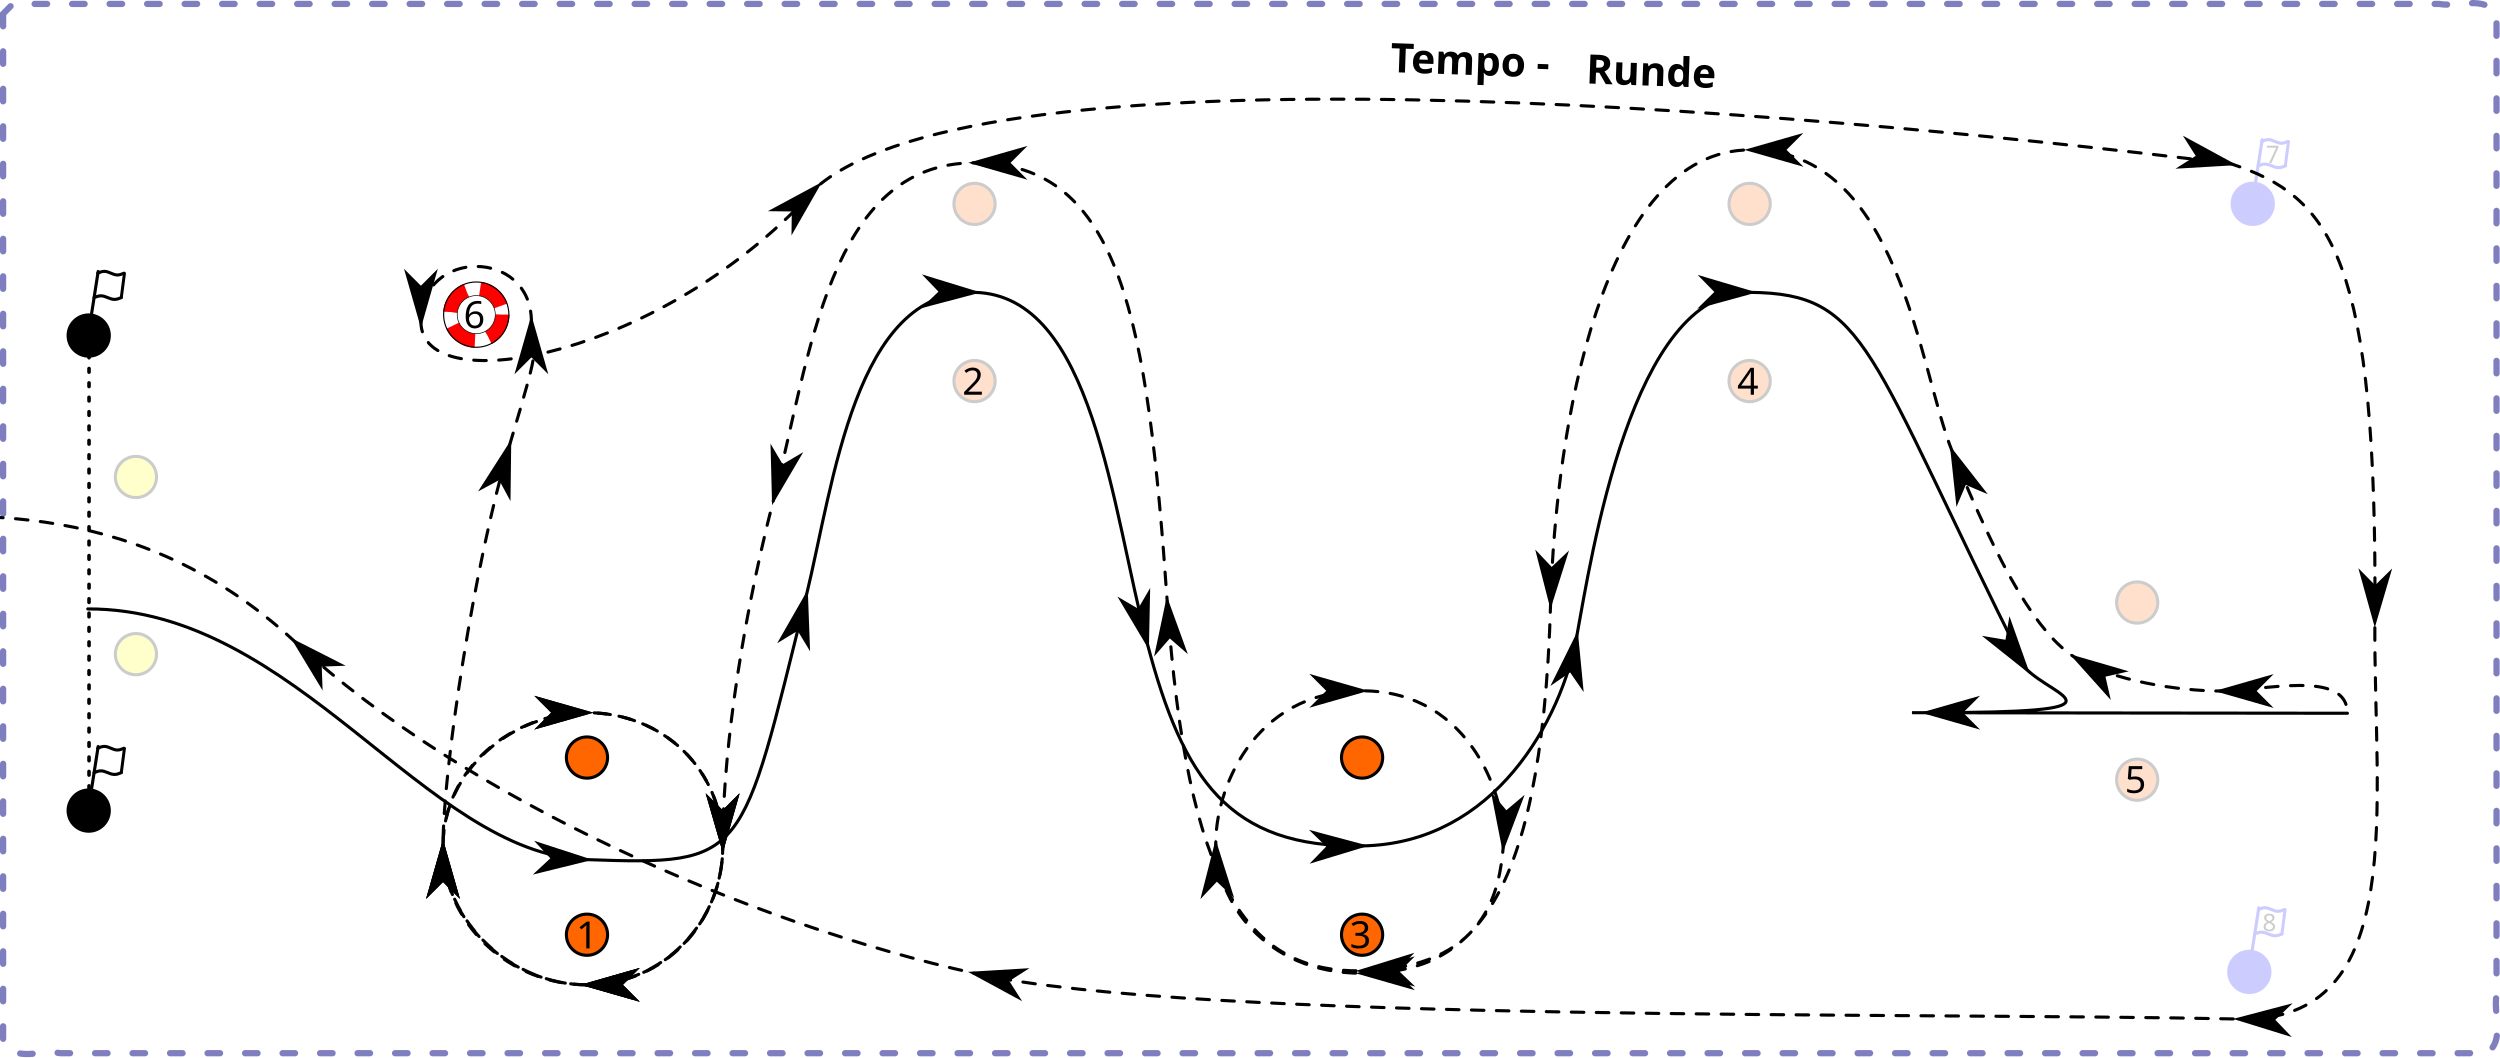
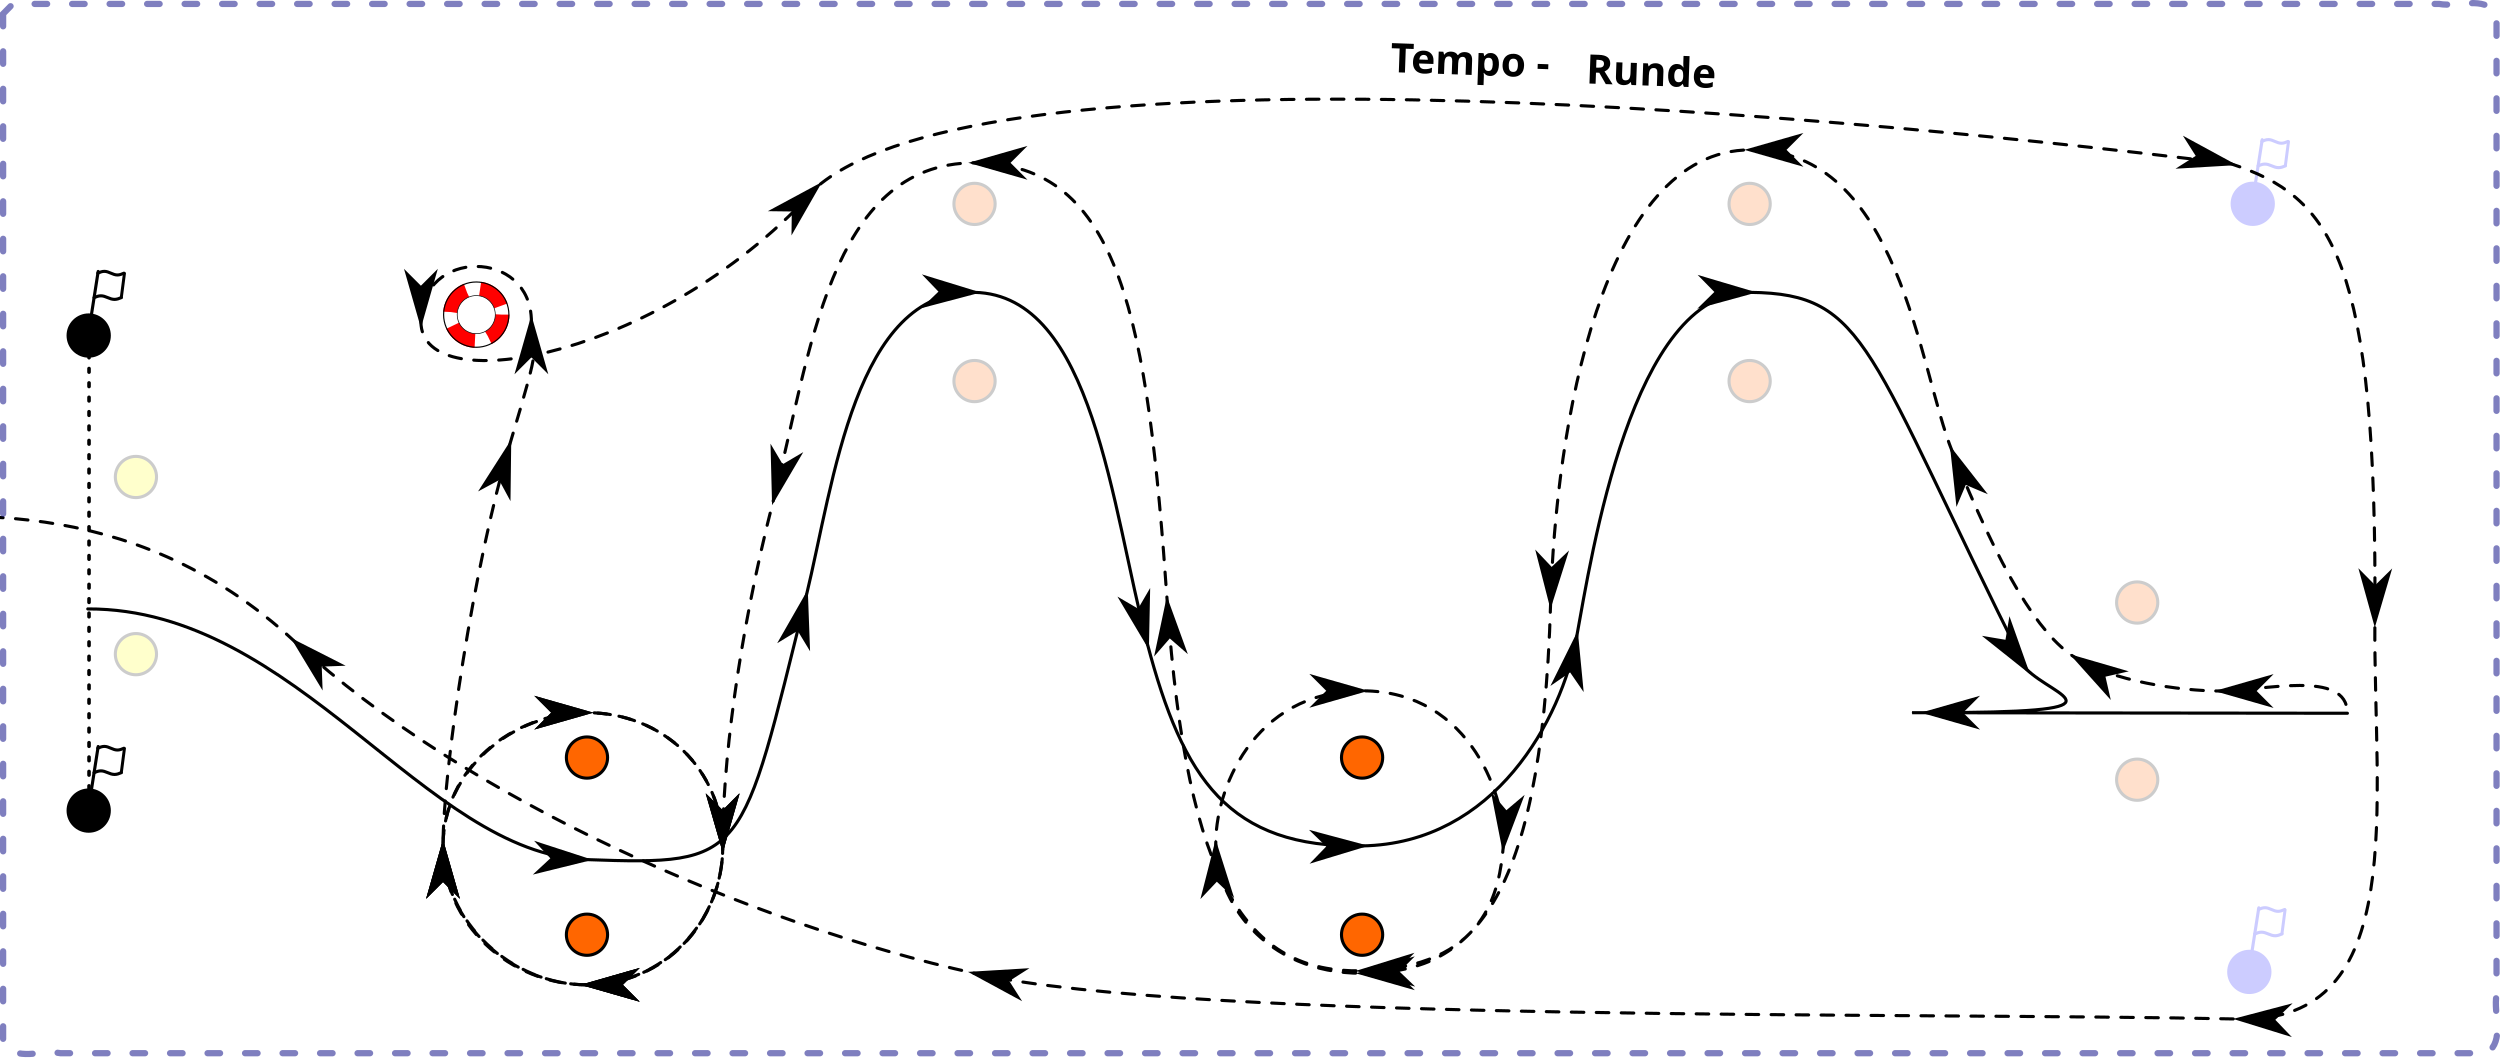
<svg xmlns="http://www.w3.org/2000/svg" version="1.0" id="svg3641" height="360.829" width="853.326" style="enable-background:new" xml:space="preserve">
  <defs id="arrows">
    <marker id="RazorWire" refX="0" refY="0" orient="auto" style="overflow:visible">
      <path id="path5527" style="fill:#34ff00;fill-opacity:1;fill-rule:evenodd;stroke:#34ff00;stroke-width:0.085pt;stroke-opacity:1" d="M 0.019,-0.632 V 0.595 L -6.621,2.568 H 9.113 L 2.979,0.595 V -0.632 L 9.166,-2.472 H -6.594 Z" />
    </marker>
    <marker orient="auto" refY="0" refX="0" id="Scissors" style="overflow:visible">
      <path id="schere" d="M 9.696,-3.847 C 8.661,-5.095 6.794,-5.052 5.4,-4.515 l -8.76,3.283 c -2.548,-1.394 -5.065,-0.995 -5.065,-1.673 0,-0.53 0.487,-0.414 0.414,-1.795 -0.07,-1.326 -1.454,-2.307 -2.763,-2.22 -1.309,-0.008 -2.666,0.995 -2.678,2.379 -0.098,1.393 1.074,2.688 2.461,2.779 1.624,0.242 4.499,-0.742 5.848,1.676 C -6.148,1.766 -7.931,1.771 -9.543,1.679 -10.882,1.602 -12.489,1.985 -13.128,3.301 c -0.617,1.261 -0.012,3.056 1.405,3.442 1.43,0.525 3.393,-0.138 3.733,-1.782 0.262,-1.267 -0.635,-1.862 -0.291,-2.322 0.26,-0.347 1.91,-0.146 4.85,-1.466 L 6.055,4.515 C 7.253,4.85 8.718,4.839 9.78,3.66 L -0.055,-0.057 Z M -9.832,-5.874 c 1.381,0.771 1.268,2.862 -0.167,3.268 -1.298,0.452 -2.956,-0.81 -2.542,-2.216 0.242,-1.154 1.764,-1.579 2.709,-1.052 z m 0.06,8.552 c 1.441,0.532 1.196,2.97 -0.269,3.298 -0.972,0.337 -2.361,-0.148 -2.459,-1.293 -0.189,-1.392 1.446,-2.65 2.728,-2.005 z" style="fill:#34ff00;fill-opacity:1;stroke:#34ff00;stroke-width:1.067;stroke-opacity:1" />
    </marker>
    <marker orient="auto" refY="0" refX="0" id="Legs" style="overflow:visible">
      <g id="g5494" transform="scale(-0.7)" style="fill:#34ff00;fill-opacity:1;stroke:#34ff00;stroke-opacity:1">
        <g id="g5496" transform="matrix(0,-1,-1,0,22.0892,22.73484)" style="fill:#34ff00;fill-opacity:1;stroke:#34ff00;stroke-opacity:1">
          <path id="path5498" d="m 22.636,22.054 c -7.371,5.036 -2.618,7.047 -6.23,14.339" style="fill:#34ff00;fill-opacity:1;fill-rule:evenodd;stroke:#34ff00;stroke-width:1.067pt;stroke-opacity:1" />
          <path id="path5500" d="m 22.825,21.918 c -1.451,8.904 3.772,9.355 4.805,14.747" style="fill:#34ff00;fill-opacity:1;fill-rule:evenodd;stroke:#34ff00;stroke-width:1.067pt;stroke-opacity:1" />
        </g>
        <path id="path5502" d="m -15.029,-7.181 -0.984,4.313 4.227,-1.305 z" style="fill:#34ff00;fill-opacity:1;fill-rule:evenodd;stroke:#34ff00;stroke-width:1.067pt;stroke-opacity:1" />
        <path id="path5504" d="m -16.23,4.861 1.999,3.946 2.418,-3.704 z" style="fill:#34ff00;fill-opacity:1;fill-rule:evenodd;stroke:#34ff00;stroke-width:1.067pt;stroke-opacity:1" />
      </g>
    </marker>
    <linearGradient id="linearGradient5477">
      <stop style="stop-color:#57e307;stop-opacity:1;" offset="0" id="stop5479" />
    </linearGradient>
    <marker style="overflow:visible" id="Arrow1Lend" refX="0" refY="0" orient="auto">
      <path style="fill-rule:evenodd;stroke:#000000;stroke-width:0.853pt;marker-start:none" d="M -10.667,0 -14.933,4.267 0,0 -14.933,-4.267 Z" id="path3104" />
    </marker>
    <marker style="overflow:visible" id="Arrow1Lstart" refX="0" refY="0" orient="auto">
      <path style="fill-rule:evenodd;stroke:#000000;stroke-width:0.853pt;marker-start:none" d="M 10.667,0 14.933,-4.267 0,0 14.933,4.267 Z" id="path3282" />
    </marker>
    <marker style="overflow:visible" id="Arrow1Lstart-7" refX="0" refY="0" orient="auto">
      <path style="fill-rule:evenodd;stroke:#000000;stroke-width:0.853pt;marker-start:none" d="M 10.667,0 14.933,-4.267 0,0 14.933,4.267 Z" id="path3282-4" />
    </marker>
    <marker style="overflow:visible" id="Arrow1Lend-6" refX="0" refY="0" orient="auto">
      <path style="fill-rule:evenodd;stroke:#000000;stroke-width:0.853pt;marker-start:none" d="M -10.667,0 -14.933,4.267 0,0 -14.933,-4.267 Z" id="path3104-0" />
    </marker>
  </defs>
  <g transform="translate(-215.4445,-435.3955)" style="display:inline" id="Parcours">
    <defs id="defs2076" />
    <g id="g1" />
    <g id="layer6" style="display:inline">
      <g transform="translate(18.94796,85.04597)" id="Zeitnahme" style="display:inline">
        <g id="g13156" transform="translate(-177.6378,-94.48819)">
          <path style="fill:#000000;fill-opacity:1;stroke:#000000;stroke-width:1.762" d="m 411.087,559.37 c 0,-3.685 -2.986,-6.678 -6.678,-6.678 -3.683,0 -6.678,2.987 -6.678,6.678 0,3.685 2.987,6.678 6.678,6.678 3.685,0 6.678,-2.987 6.678,-6.678 z" id="Zeit_oben" />
        </g>
        <g id="g13172" transform="translate(-177.6378,67.66194)">
          <path style="fill:#000000;fill-opacity:1;stroke:#000000;stroke-width:1.762" d="m 411.087,559.37 c 0,-3.685 -2.986,-6.678 -6.678,-6.678 -3.683,0 -6.678,2.987 -6.678,6.678 0,3.685 2.987,6.678 6.678,6.678 3.685,0 6.678,-2.987 6.678,-6.678 z" id="Zeit_unten" />
        </g>
        <path style="fill:none;stroke:#000000;stroke-width:1.228;stroke-linecap:round;stroke-linejoin:miter;stroke-miterlimit:4;stroke-dasharray:1.228, 3.684;stroke-dashoffset:0;stroke-opacity:1" d="m 226.886,466.315 c 0,23.379 0,46.759 0,70.138 0,19.991 0,67.885 0,87.271" id="path14169" />
      </g>
      <g transform="translate(113.4362,157.2769)" id="Tor1" style="display:inline;fill:#ff6600">
        <path style="fill:#ff6600;stroke:#000000;stroke-width:1.056" d="m 309.393,536.693 c 0,-3.883 -3.149,-7.032 -7.031,-7.032 -3.881,0 -7.031,3.148 -7.031,7.032 0,3.883 3.15,7.031 7.031,7.031 3.882,0 7.031,-3.147 7.031,-7.031 z" id="Tor1_innen" />
        <path style="fill:#ff6600;stroke:#000000;stroke-width:1.056" d="m 309.393,597.166 c 0,-3.883 -3.149,-7.032 -7.031,-7.032 -3.881,0 -7.031,3.148 -7.031,7.032 0,3.883 3.15,7.031 7.031,7.031 3.882,0 7.031,-3.147 7.031,-7.031 z" id="Tor1_aussen" />
      </g>
      <g transform="translate(226.8221,-31.69941)" id="Tor2" opacity="0.2" style="display:inline;fill:#ff6600">
        <path style="fill:#ff6600;stroke:#000000;stroke-width:1.056" d="m 328.291,536.693 c 0,-3.883 -3.149,-7.032 -7.031,-7.032 -3.881,0 -7.031,3.148 -7.031,7.032 0,3.883 3.15,7.031 7.031,7.031 3.882,0 7.031,-3.147 7.031,-7.031 z" id="Tor2_aussen" />
        <path style="fill:#ff6600;stroke:#000000;stroke-width:1.056" d="m 328.291,597.166 c 0,-3.883 -3.149,-7.032 -7.031,-7.032 -3.881,0 -7.031,3.148 -7.031,7.032 0,3.883 3.15,7.031 7.031,7.031 3.882,0 7.031,-3.147 7.031,-7.031 z" id="Tor2_innen" />
      </g>
      <g transform="translate(340.2078,157.2769)" id="Tor3" style="display:inline;fill:#ff6600">
        <path style="fill:#ff6600;stroke:#000000;stroke-width:1.056" d="m 347.189,536.693 c 0,-3.883 -3.149,-7.032 -7.031,-7.032 -3.881,0 -7.031,3.148 -7.031,7.032 0,3.883 3.15,7.031 7.031,7.031 3.882,0 7.031,-3.147 7.031,-7.031 z" id="Tor3_innen" />
        <path style="fill:#ff6600;stroke:#000000;stroke-width:1.056" d="m 347.189,597.166 c 0,-3.883 -3.149,-7.032 -7.031,-7.032 -3.881,0 -7.031,3.148 -7.031,7.032 0,3.883 3.15,7.031 7.031,7.031 3.882,0 7.031,-3.147 7.031,-7.031 z" id="Tor3_aussen" />
      </g>
      <g transform="translate(453.5935,-31.69941)" id="Tor4" opacity="0.2" style="display:inline;fill:#ff6600">
        <path style="fill:#ff6600;stroke:#000000;stroke-width:1.056" d="m 366.086,536.693 c 0,-3.883 -3.149,-7.032 -7.031,-7.032 -3.881,0 -7.031,3.148 -7.031,7.032 0,3.883 3.15,7.031 7.031,7.031 3.882,0 7.031,-3.147 7.031,-7.031 z" id="Tor4_aussen" />
        <path style="fill:#ff6600;stroke:#000000;stroke-width:1.056" d="m 366.086,597.166 c 0,-3.883 -3.149,-7.032 -7.031,-7.032 -3.881,0 -7.031,3.148 -7.031,7.032 0,3.883 3.15,7.031 7.031,7.031 3.882,0 7.031,-3.147 7.031,-7.031 z" id="Tor4_innen" />
      </g>
      <g transform="translate(566.9793,104.3635)" id="Tor5" opacity="0.2" style="display:inline;fill:#ff6600">
        <path style="fill:#ff6600;stroke:#000000;stroke-width:1.056" d="m 384.984,536.693 c 0,-3.883 -3.149,-7.032 -7.031,-7.032 -3.881,0 -7.031,3.148 -7.031,7.032 0,3.883 3.15,7.031 7.031,7.031 3.882,0 7.031,-3.147 7.031,-7.031 z" id="Tor5_oben" />
        <path style="fill:#ff6600;stroke:#000000;stroke-width:1.056" d="m 384.984,597.166 c 0,-3.883 -3.149,-7.032 -7.031,-7.032 -3.881,0 -7.031,3.148 -7.031,7.032 0,3.883 3.15,7.031 7.031,7.031 3.882,0 7.031,-3.147 7.031,-7.031 z" id="Tor5_unten" />
      </g>
      <g transform="translate(18.94796,138.3793)" id="Schikane" style="display:inline">
        <g style="fill:none" id="Ring">
          <ellipse id="path8826" style="fill:none;stroke:#ff0000;stroke-width:4.821;stroke-linecap:butt;stroke-linejoin:round;stroke-miterlimit:4;stroke-dasharray:9.643, 4.821;stroke-dashoffset:0;stroke-opacity:1" cx="359.055" cy="404.409" rx="8.928" ry="8.928" />
          <ellipse style="display:inline;fill:none;stroke:#000000;stroke-width:0.229;stroke-linecap:round;stroke-linejoin:round;stroke-miterlimit:4;stroke-dasharray:none;stroke-dashoffset:0;stroke-opacity:1" id="path3620" cx="359.055" cy="404.409" rx="6.5" ry="6.5" />
          <ellipse style="display:inline;fill:none;stroke:#000000;stroke-width:0.393;stroke-linecap:round;stroke-linejoin:round;stroke-miterlimit:4;stroke-dasharray:none;stroke-dashoffset:0;stroke-opacity:1" id="path2733" cx="359.055" cy="404.409" rx="11.142" ry="11.142" />
        </g>
      </g>
      <g transform="translate(-40.52031,61.51377)" id="StartZiel" opacity="0.2" style="display:inline">
        <path style="fill:#ffff00;stroke:#000000;stroke-width:1.056" d="m 309.393,536.693 c 0,-3.883 -3.149,-7.032 -7.031,-7.032 -3.881,0 -7.031,3.148 -7.031,7.032 0,3.883 3.15,7.031 7.031,7.031 3.882,0 7.031,-3.147 7.031,-7.031 z" id="StartZiel_oben" />
        <path style="fill:#ffff00;stroke:#000000;stroke-width:1.056" d="m 309.393,597.166 c 0,-3.883 -3.149,-7.032 -7.031,-7.032 -3.881,0 -7.031,3.148 -7.031,7.032 0,3.883 3.15,7.031 7.031,7.031 3.882,0 7.031,-3.147 7.031,-7.031 z" id="StartZiel_unten" />
      </g>
    </g>
  </g>
  <g transform="translate(-215.4445,-435.3955)" style="display:inline" id="ParcoursLabel">
    <defs id="defs2832" />
    <g id="g3113" style="display:inline">
-       <text xml:space="preserve" style="font-style:normal;font-weight:normal;font-size:12.8px;line-height:0%;font-family:'Arial Black';display:inline;fill:#000000;fill-opacity:1;stroke:none;stroke-width:1.067" x="373.691" y="547.37" id="Nummer_Schikane">
+       <text xml:space="preserve" style="font-style:normal;font-weight:normal;font-size:12.8px;line-height:0%;font-family:'Arial Black';display:inline;fill:#000000;fill-opacity:1;stroke:none;stroke-width:1.067" x="373.691" y="547.37" id="Nummer_Schikane" opacity="0">
        <tspan id="tspan3032" x="373.691" y="547.37" style="font-size:12.8px;line-height:1.25;stroke-width:1.067">6</tspan>
      </text>
-       <text xml:space="preserve" style="font-style:normal;font-weight:normal;font-size:12.8px;line-height:0%;font-family:'Arial Black';display:inline;fill:#000000;fill-opacity:1;stroke:none;stroke-width:1.067" x="412.13" y="759.102" id="Nummer_Tor1">
+       <text xml:space="preserve" style="font-style:normal;font-weight:normal;font-size:12.8px;line-height:0%;font-family:'Arial Black';display:inline;fill:#000000;fill-opacity:1;stroke:none;stroke-width:1.067" x="412.13" y="759.102" id="Nummer_Tor1" opacity="0">
        <tspan id="tspan3036" x="412.13" y="759.102" style="font-size:12.8px;line-height:1.25;stroke-width:1.067">1</tspan>
      </text>
-       <text xml:space="preserve" style="font-style:normal;font-weight:normal;font-size:12.8px;line-height:0%;font-family:'Arial Black';display:inline;fill:#000000;fill-opacity:1;stroke:none;stroke-width:1.067" x="808.383" y="570.125" id="Nummer_Tor4">
+       <text xml:space="preserve" style="font-style:normal;font-weight:normal;font-size:12.8px;line-height:0%;font-family:'Arial Black';display:inline;fill:#000000;fill-opacity:1;stroke:none;stroke-width:1.067" x="808.383" y="570.125" id="Nummer_Tor4" opacity="0">
        <tspan id="tspan3040" x="808.383" y="570.125" style="font-size:12.8px;line-height:1.25;stroke-width:1.067">4</tspan>
      </text>
-       <text xml:space="preserve" style="font-style:normal;font-weight:normal;font-size:12.8px;line-height:0%;font-family:'Arial Black';display:inline;fill:#000000;fill-opacity:1;stroke:none;stroke-width:1.067" x="940.704" y="706.032" id="Nummer_Tor5">
+       <text xml:space="preserve" style="font-style:normal;font-weight:normal;font-size:12.8px;line-height:0%;font-family:'Arial Black';display:inline;fill:#000000;fill-opacity:1;stroke:none;stroke-width:1.067" x="940.704" y="706.032" id="Nummer_Tor5" opacity="0">
        <tspan id="tspan3044" x="940.704" y="706.032" style="font-size:12.8px;line-height:1.25;stroke-width:1.067">5</tspan>
      </text>
-       <text xml:space="preserve" style="font-style:normal;font-weight:normal;font-size:12.8px;line-height:0%;font-family:'Arial Black';display:inline;fill:#000000;fill-opacity:1;stroke:none;stroke-width:1.067" x="676.131" y="759.024" id="Nummer_Tor3">
+       <text xml:space="preserve" style="font-style:normal;font-weight:normal;font-size:12.8px;line-height:0%;font-family:'Arial Black';display:inline;fill:#000000;fill-opacity:1;stroke:none;stroke-width:1.067" x="676.131" y="759.024" id="Nummer_Tor3" opacity="0">
        <tspan id="tspan3048" x="676.131" y="759.024" style="font-size:12.8px;line-height:1.25;stroke-width:1.067">3</tspan>
      </text>
      <g transform="translate(579.9631,-35.51099)" id="Speedboje_oben" opacity="0.2" style="display:inline">
        <path id="path3052" d="m 411.087,540.472 c 0,-3.685 -2.986,-6.678 -6.678,-6.678 -3.683,0 -6.678,2.987 -6.678,6.678 0,3.685 2.987,6.678 6.678,6.678 3.685,0 6.678,-2.987 6.678,-6.678 z" style="fill:#0000ff;fill-opacity:1;stroke:#0000ff;stroke-width:1.762" />
        <g style="stroke:#0000ff" id="g3062">
          <path id="path3054" d="m 407.511,519.18 c 0.372,-0.161 0.745,-0.325 1.117,-0.438 0.372,-0.114 0.744,-0.181 1.117,-0.181 0.372,0 0.744,0.063 1.117,0.181 0.372,0.113 0.744,0.273 1.116,0.438 0.369,0.16 0.745,0.321 1.117,0.434 0.369,0.114 0.745,0.181 1.117,0.181 0.368,0 0.745,-0.064 1.117,-0.181 0.368,-0.113 0.744,-0.274 1.117,-0.434" style="fill:none;stroke:#0000ff;stroke-width:1.052;stroke-linecap:round;stroke-linejoin:round" />
          <path id="path3056" d="m 407.643,518.601 -2.7,17.3 v 0.258 0" style="fill:none;stroke:#0000ff;stroke-width:1.067;stroke-linecap:round;stroke-linejoin:round" />
          <path id="path3058" d="m 406.246,527.522 c 0.384,-0.158 0.775,-0.317 1.163,-0.429 0.383,-0.113 0.775,-0.179 1.163,-0.179 0.383,0 0.774,0.062 1.163,0.179 0.387,0.112 0.774,0.271 1.163,0.429 0.387,0.159 0.774,0.317 1.162,0.433 0.388,0.109 0.775,0.175 1.163,0.175 0.388,0 0.775,-0.062 1.163,-0.175 0.387,-0.112 0.775,-0.271 1.163,-0.433" style="fill:none;stroke:#0000ff;stroke-width:1.067;stroke-linecap:round;stroke-linejoin:round" />
          <path id="path3060" d="m 416.604,519.31 -1.039,7.969 v 0.12 0" style="fill:none;stroke:#0000ff;stroke-width:1.024;stroke-linecap:round" />
        </g>
-         <text xml:space="preserve" style="font-style:normal;font-weight:normal;font-size:12.8px;line-height:0%;font-family:'Arial Black';fill:#000000;fill-opacity:1;stroke:none;stroke-width:1.067" x="408.873" y="526.543" id="Nummer_Speedboje_oben">
+         <text xml:space="preserve" style="font-style:normal;font-weight:normal;font-size:12.8px;line-height:0%;font-family:'Arial Black';fill:#000000;fill-opacity:1;stroke:none;stroke-width:1.067" x="408.873" y="526.543" id="Nummer_Speedboje_oben" opacity="0">
          <tspan id="tspan3064" x="408.873" y="526.543" style="font-size:8.242px;line-height:1.25;stroke-width:1.067">7</tspan>
        </text>
      </g>
-       <text xml:space="preserve" style="font-style:normal;font-weight:normal;font-size:12.8px;line-height:0%;font-family:'Arial Black';display:inline;fill:#000000;fill-opacity:1;stroke:none;stroke-width:1.067" x="543.926" y="570.125" id="Nummer_Tor2">
+       <text xml:space="preserve" style="font-style:normal;font-weight:normal;font-size:12.8px;line-height:0%;font-family:'Arial Black';display:inline;fill:#000000;fill-opacity:1;stroke:none;stroke-width:1.067" x="543.926" y="570.125" id="Nummer_Tor2" opacity="0">
        <tspan id="tspan3088" x="543.926" y="570.125" style="font-size:12.8px;line-height:1.25;stroke-width:1.067">2</tspan>
      </text>
      <g id="Zeit_oben_Flagge">
        <path id="path3092" d="m 248.821,528.636 c 0.372,-0.161 0.745,-0.325 1.117,-0.438 0.372,-0.114 0.744,-0.181 1.117,-0.181 0.372,0 0.744,0.063 1.117,0.181 0.372,0.113 0.744,0.273 1.116,0.438 0.369,0.16 0.745,0.321 1.117,0.434 0.369,0.114 0.745,0.181 1.117,0.181 0.368,0 0.745,-0.064 1.117,-0.181 0.368,-0.113 0.744,-0.274 1.117,-0.434" style="display:inline;fill:none;stroke:#000000;stroke-width:1.052;stroke-linecap:round;stroke-linejoin:round" />
        <path id="path3094" d="m 248.953,528.057 -2.7,17.3 v 0.258 0" style="display:inline;fill:none;stroke:#000000;stroke-width:1.067;stroke-linecap:round;stroke-linejoin:round" />
        <path id="path3096" d="m 247.556,536.977 c 0.384,-0.158 0.775,-0.317 1.163,-0.429 0.383,-0.113 0.775,-0.179 1.163,-0.179 0.383,0 0.774,0.062 1.163,0.179 0.387,0.112 0.774,0.271 1.163,0.429 0.387,0.159 0.774,0.317 1.162,0.433 0.388,0.109 0.775,0.175 1.163,0.175 0.388,0 0.775,-0.062 1.163,-0.175 0.387,-0.112 0.775,-0.271 1.163,-0.433" style="display:inline;fill:none;stroke:#000000;stroke-width:1.067;stroke-linecap:round;stroke-linejoin:round" />
        <path id="path3098" d="m 257.914,528.766 -1.039,7.969 v 0.12 0" style="display:inline;fill:none;stroke:#000000;stroke-width:1.024;stroke-linecap:round" />
      </g>
      <g id="Zeit_unten_Flagge">
        <path id="path3102" d="m 248.821,690.786 c 0.372,-0.161 0.745,-0.325 1.117,-0.438 0.372,-0.114 0.744,-0.181 1.117,-0.181 0.372,0 0.744,0.063 1.117,0.181 0.372,0.113 0.744,0.273 1.116,0.438 0.369,0.16 0.745,0.321 1.117,0.434 0.369,0.114 0.745,0.181 1.117,0.181 0.368,0 0.745,-0.064 1.117,-0.181 0.368,-0.113 0.744,-0.274 1.117,-0.434" style="display:inline;fill:none;stroke:#000000;stroke-width:1.052;stroke-linecap:round;stroke-linejoin:round" />
        <path id="path3105" d="m 248.953,690.207 -2.7,17.3 v 0.258 0" style="display:inline;fill:none;stroke:#000000;stroke-width:1.067;stroke-linecap:round;stroke-linejoin:round" />
        <path id="path3107" d="m 247.556,699.127 c 0.384,-0.158 0.775,-0.317 1.163,-0.429 0.383,-0.113 0.775,-0.179 1.163,-0.179 0.383,0 0.774,0.062 1.163,0.179 0.387,0.112 0.774,0.271 1.163,0.429 0.387,0.159 0.774,0.317 1.162,0.433 0.388,0.109 0.775,0.175 1.163,0.175 0.388,0 0.775,-0.062 1.163,-0.175 0.387,-0.112 0.775,-0.271 1.163,-0.433" style="display:inline;fill:none;stroke:#000000;stroke-width:1.067;stroke-linecap:round;stroke-linejoin:round" />
        <path id="path3109" d="m 257.914,690.916 -1.039,7.969 v 0.12 0" style="display:inline;fill:none;stroke:#000000;stroke-width:1.024;stroke-linecap:round" />
      </g>
    </g>
  </g>
  <g transform="translate(363.3543,-208.7303)" id="Speedboje_unten" opacity="0.2" style="display:inline;enable-background:new">
    <path id="path2174" d="m 411.087,540.472 c 0,-3.685 -2.986,-6.678 -6.678,-6.678 -3.683,0 -6.678,2.987 -6.678,6.678 0,3.685 2.987,6.678 6.678,6.678 3.685,0 6.678,-2.987 6.678,-6.678 z" style="fill:#0000ff;fill-opacity:1;stroke:#0000ff;stroke-width:1.762" />
    <g style="fill:none;stroke:#0000ff" id="g2184">
      <path id="path2176" d="m 407.511,519.18 c 0.372,-0.161 0.745,-0.325 1.117,-0.438 0.372,-0.114 0.744,-0.181 1.117,-0.181 0.372,0 0.744,0.063 1.117,0.181 0.372,0.113 0.744,0.273 1.116,0.438 0.369,0.16 0.745,0.321 1.117,0.434 0.369,0.114 0.745,0.181 1.117,0.181 0.368,0 0.745,-0.064 1.117,-0.181 0.368,-0.113 0.744,-0.274 1.117,-0.434" style="fill:none;stroke:#0000ff;stroke-width:1.052;stroke-linecap:round;stroke-linejoin:round" />
      <path id="path2178" d="m 407.643,518.601 -2.7,17.3 v 0.258 0" style="fill:none;stroke:#0000ff;stroke-width:1.067;stroke-linecap:round;stroke-linejoin:round" />
      <path id="path2180" d="m 406.246,527.522 c 0.384,-0.158 0.775,-0.317 1.163,-0.429 0.383,-0.113 0.775,-0.179 1.163,-0.179 0.383,0 0.774,0.062 1.163,0.179 0.387,0.112 0.774,0.271 1.163,0.429 0.387,0.159 0.774,0.317 1.162,0.433 0.388,0.109 0.775,0.175 1.163,0.175 0.388,0 0.775,-0.062 1.163,-0.175 0.387,-0.112 0.775,-0.271 1.163,-0.433" style="fill:none;stroke:#0000ff;stroke-width:1.067;stroke-linecap:round;stroke-linejoin:round" />
      <path id="path2182" d="m 416.604,519.31 -1.039,7.969 v 0.12 0" style="fill:none;stroke:#0000ff;stroke-width:1.024;stroke-linecap:round" />
    </g>
-     <text xml:space="preserve" style="font-style:normal;font-weight:normal;font-size:12.8px;line-height:0%;font-family:'Arial Black';fill:#000000;fill-opacity:1;stroke:none;stroke-width:1.067" x="408.873" y="526.543" id="Nummer_Speedboje_unten">
+     <text xml:space="preserve" style="font-style:normal;font-weight:normal;font-size:12.8px;line-height:0%;font-family:'Arial Black';fill:#000000;fill-opacity:1;stroke:none;stroke-width:1.067" x="408.873" y="526.543" id="Nummer_Speedboje_unten" opacity="0">
      <tspan id="tspan2186" x="408.873" y="526.543" style="font-size:8.242px;line-height:1.25;stroke-width:1.067">8</tspan>
    </text>
  </g>
  <g transform="translate(-215.4445,-435.3955)" style="display:inline" id="Klasse7">
    <path id="path520" d="m 169.627,612.629 c 24.841,0 89.242,-11.354 146.676,41.981 57.434,53.335 155.68,96.118 231.704,112.994 76.024,16.876 319.063,13.192 431.851,15.624 58.227,1.256 45.727,-72.813 46.201,-135.848 0.934,-124.03 -14.615,-144.774 -49.215,-156.108 -158.201,-19.565 -424.336,-41.112 -482.38,7.775 -51.328,57.862 -135.352,73.976 -135.352,46.103 0,-25.079 37.712,-25.079 37.712,0 0,15.274 4.503,2.236 -7.509,42.396 -12.012,40.159 -22.661,110.333 -22.663,136.631 -0.002,25.87 23.429,47.369 49.146,47.369 25.717,0 46.349,-21 46.349,-47.333 0,-26.333 -20.632,-45.56 -46.349,-45.56 -25.717,0 -49.143,19.227 -49.143,45.525 0,26.298 23.427,47.369 49.143,47.369 25.717,0 46.511,-21.463 46.349,-47.369 -0.162,-25.905 4.927,-70.101 17.386,-118.468 12.459,-48.205 18.661,-114.738 68.614,-114.738 49.951,0 59.026,53.853 65.733,150.145 6.708,96.292 27.139,126.488 66.486,125.644 42.599,-0.913 46.954,-27.758 48.215,-42.629 1.262,-14.871 -10.468,-52.941 -48.221,-52.941 -37.753,0 -50.432,34.876 -49.921,52.941 0.511,18.065 15.982,43.473 49.921,43.473 33.939,0 61.301,-17.98 64.362,-126.488 1.674,-59.353 17.376,-154.571 68.292,-154.571 50.916,0 57.354,74.713 68.821,103.027 16.312,40.274 29.187,62.268 41.921,70.278 12.734,8.01 35.576,11.412 49.734,11.412 13.99,0 43.19,-7.596 43.19,7.587" style="display:inline;fill:none;stroke:#000000;stroke-width:1.066;stroke-linecap:round;stroke-linejoin:round;stroke-miterlimit:4;stroke-dasharray:4.263, 4.263;stroke-dashoffset:0;stroke-opacity:1;marker-start:none;marker-mid:url(#Arrow1Lstart);marker-end:none" />
    <path id="path522" d="m 1016.681,678.851 c 0,0 -181.32,-0.198 -143.404,-0.198 71.653,0 43.372,-5.128 33.803,-14.92 -54.824,-109.218 -53.823,-128.115 -94.236,-128.547 -40.413,-0.433 -54.154,89.961 -59.26,117.68 -5.106,27.719 -27.714,70.512 -73.224,71.266 -45.51,0.754 -61.124,-22.827 -73.327,-69.149 -12.203,-46.322 -18.343,-118.973 -59.026,-119.797 -40.683,-0.824 -47.947,64.875 -57.369,103.633 -22.459,90.358 -20.057,91.969 -75.111,89.98 -55.054,-1.989 -98.673,-85.73 -170.121,-85.558" style="display:inline;fill:none;stroke:#000000;stroke-width:1.067;stroke-linecap:round;stroke-linejoin:round;stroke-miterlimit:4;stroke-dashoffset:0;stroke-opacity:1;marker-start:none;marker-mid:url(#Arrow1Lstart);marker-end:none" />
    <path id="path524" d="m 462.148,724.213 c 0,-26.333 -20.632,-45.56 -46.349,-45.56 -25.717,0 -49.143,19.827 -49.143,45.56 0,26.47 22.661,47.333 49.143,47.333 26.47,0 46.349,-21.463 46.349,-47.333 z" style="display:inline;fill:none;stroke:#000000;stroke-width:1.067;stroke-linecap:round;stroke-linejoin:round;stroke-miterlimit:4;stroke-dasharray:4.267, 4.267;stroke-dashoffset:3.8;stroke-opacity:1;marker-start:none;marker-mid:url(#Arrow1Lstart);marker-end:none" />
    <text id="text526" y="876.114" x="243.389" style="font-style:normal;font-variant:normal;font-weight:normal;font-stretch:normal;font-size:12.8px;line-height:0%;font-family:Verdana;-inkscape-font-specification:Verdana;display:inline;opacity:0.99;fill:#e6e6e6;fill-opacity:1;stroke:none;stroke-width:1.067" xml:space="preserve">
      <tspan id="tspan528" y="876.114" x="243.389" style="font-style:normal;font-variant:normal;font-weight:normal;font-stretch:normal;font-size:19.2px;line-height:1.25;font-family:Verdana;-inkscape-font-specification:Verdana;fill:#000000;stroke-width:1.067">Ablegen - Startlinie - in den Parcours, d.h. innen durch die Tore 1 - 2 - 3 - 4 -</tspan>
      <tspan id="tspan530" y="900.114" x="243.389" style="font-style:normal;font-variant:normal;font-weight:normal;font-stretch:normal;font-size:19.2px;line-height:1.25;font-family:Verdana;-inkscape-font-specification:Verdana;fill:#000000;stroke-width:1.067">rückwärts durch das Tor 5 - vorwärts wieder in den Parcours, d.h. außen um Tor 4 -</tspan>
      <tspan id="tspan532" y="924.114" x="243.389" style="font-style:normal;font-variant:normal;font-weight:normal;font-stretch:normal;font-size:19.2px;line-height:1.25;font-family:Verdana;-inkscape-font-specification:Verdana;fill:#000000;stroke-width:1.067">schnelle Umkreisung des Tores 3 (das Tor 3 bleibt an der Steuerbordseite!) - </tspan>
      <tspan y="948.114" x="243.389" style="font-style:normal;font-variant:normal;font-weight:normal;font-stretch:normal;font-size:19.2px;line-height:1.25;font-family:Verdana;-inkscape-font-specification:Verdana;fill:#000000;stroke-width:1.067" id="tspan534">außen um Tor 2 - schnelle Umkreisung des Tores 1 (das Tor 1 bleibt an der Steuerbordseite!) -</tspan>
      <tspan id="tspan536" y="972.114" x="243.389" style="font-style:normal;font-variant:normal;font-weight:normal;font-stretch:normal;font-size:19.2px;line-height:1.25;font-family:Verdana;-inkscape-font-specification:Verdana;fill:#000000;stroke-width:1.067">Schikane an der Tonne 6 - Temporunde: <tspan id="tspan538" style="font-style:normal;font-variant:normal;font-weight:normal;font-stretch:normal;font-size:19.2px;font-family:Verdana;-inkscape-font-specification:Verdana;fill:#000000;stroke-width:1.067">außen</tspan> an den Toren 2 und 4, um die</tspan>
      <tspan id="tspan540" y="996.114" x="243.389" style="font-style:normal;font-variant:normal;font-weight:normal;font-stretch:normal;font-size:19.2px;line-height:1.25;font-family:Verdana;-inkscape-font-specification:Verdana;fill:#000000;stroke-width:1.067">Tonne 7 und 8, außen an Tor 3 vorbei und innen durch das Tor 1 - Ziellinie - anlegen.</tspan>
    </text>
    <g transform="translate(-157.658,26.16096)" id="g542">
      <text xml:space="preserve" style="font-style:normal;font-weight:bold;font-size:12.8px;line-height:0%;font-family:Verdana;fill:#000000;fill-opacity:1;stroke:none;stroke-width:1.067" x="862.312" y="403.784" id="text544" transform="rotate(2.01374)">
        <tspan id="tspan546" x="862.312" y="403.784" style="font-size:13.867px;line-height:1.25;stroke-width:1.067">Tempo -</tspan>
      </text>
      <text xml:space="preserve" style="font-style:normal;font-weight:bold;font-size:12.8px;line-height:0%;font-family:Verdana;fill:#000000;fill-opacity:1;stroke:none;stroke-width:1.067" x="929.201" y="405.3" id="text548" transform="rotate(2.01374)">
        <tspan id="tspan550" x="929.201" y="405.3" style="font-size:13.867px;line-height:1.25;stroke-width:1.067">Runde</tspan>
      </text>
    </g>
    <text id="text552" y="328.002" x="595.582" style="font-style:normal;font-variant:normal;font-weight:bold;font-stretch:normal;font-size:12.8px;line-height:0%;font-family:Verdana;-inkscape-font-specification:'Verdana Bold';text-align:center;text-anchor:middle;display:inline;fill:#000000;fill-opacity:1;stroke:none;stroke-width:1.067" xml:space="preserve">
      <tspan style="font-style:normal;font-variant:normal;font-weight:bold;font-stretch:normal;font-size:38.4px;line-height:1.25;font-family:Verdana;-inkscape-font-specification:'Verdana Bold';text-align:center;text-anchor:middle;stroke-width:1.067" y="328.002" x="595.582" id="tspan554">DMYV-Jugend</tspan>
      <tspan id="tspan556" style="font-style:normal;font-variant:normal;font-weight:bold;font-stretch:normal;font-size:38.4px;line-height:1.25;font-family:Verdana;-inkscape-font-specification:'Verdana Bold';text-align:center;text-anchor:middle;stroke-width:1.067" y="376.002" x="595.582">Motorboot-Slalom</tspan>
      <tspan style="font-style:normal;font-variant:normal;font-weight:bold;font-stretch:normal;font-size:38.4px;line-height:1.25;font-family:Verdana;-inkscape-font-specification:'Verdana Bold';text-align:center;text-anchor:middle;stroke-width:1.067" id="tspan558" y="424.002" x="595.582">Klasse 7</tspan>
    </text>
  </g>
  <g id="Export_Area" style="display:inline;opacity:1" transform="translate(-180.8124,-194.4877)">
    <path style="display:inline;opacity:0.5;fill:none;fill-opacity:1;fill-rule:nonzero;stroke:#000080;stroke-width:2.133;stroke-linecap:round;stroke-linejoin:miter;stroke-miterlimit:4;stroke-dasharray:4.267, 8.533;stroke-dashoffset:0;stroke-opacity:1" d="m 181.879,199.201 c 0,117.134 0,234.268 0,351.402 4.38,6.419 13.104,2.145 19.592,3.374 276.059,0 552.117,0 828.176,0 6.295,-4.466 2.103,-13.361 3.309,-19.977 0,-111.6 0,-223.2 0,-334.8 -4.38,-6.419 -13.104,-2.145 -19.592,-3.374 -276.059,0 -552.117,0 -828.176,0 -1.103,1.125 -2.206,2.25 -3.309,3.374 z" id="rect4816" />
    <g id="g2" />
    <g id="g3" />
  </g>
</svg>
